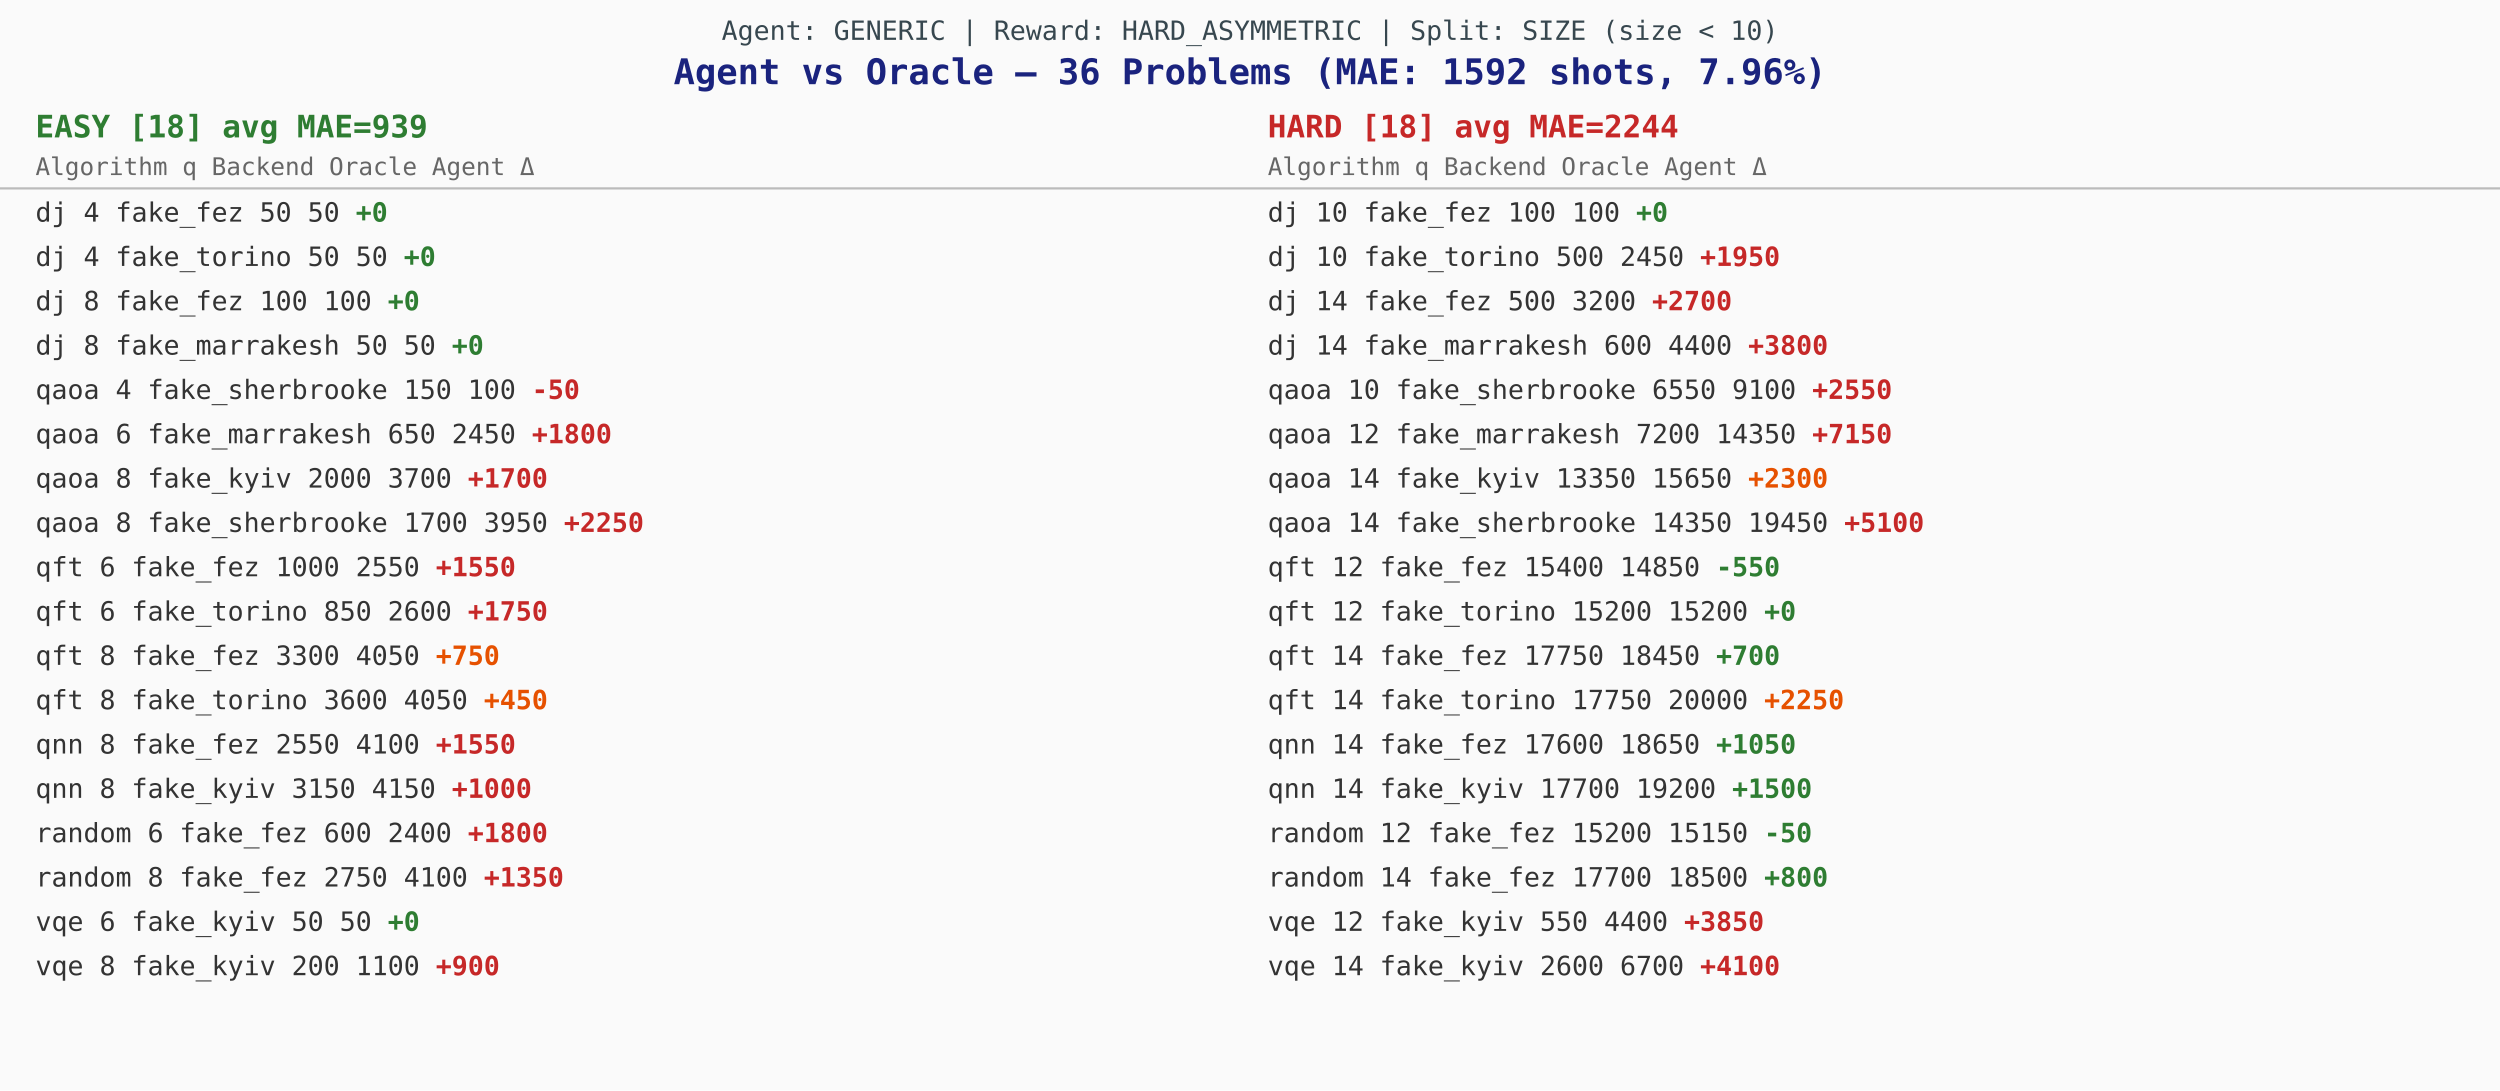
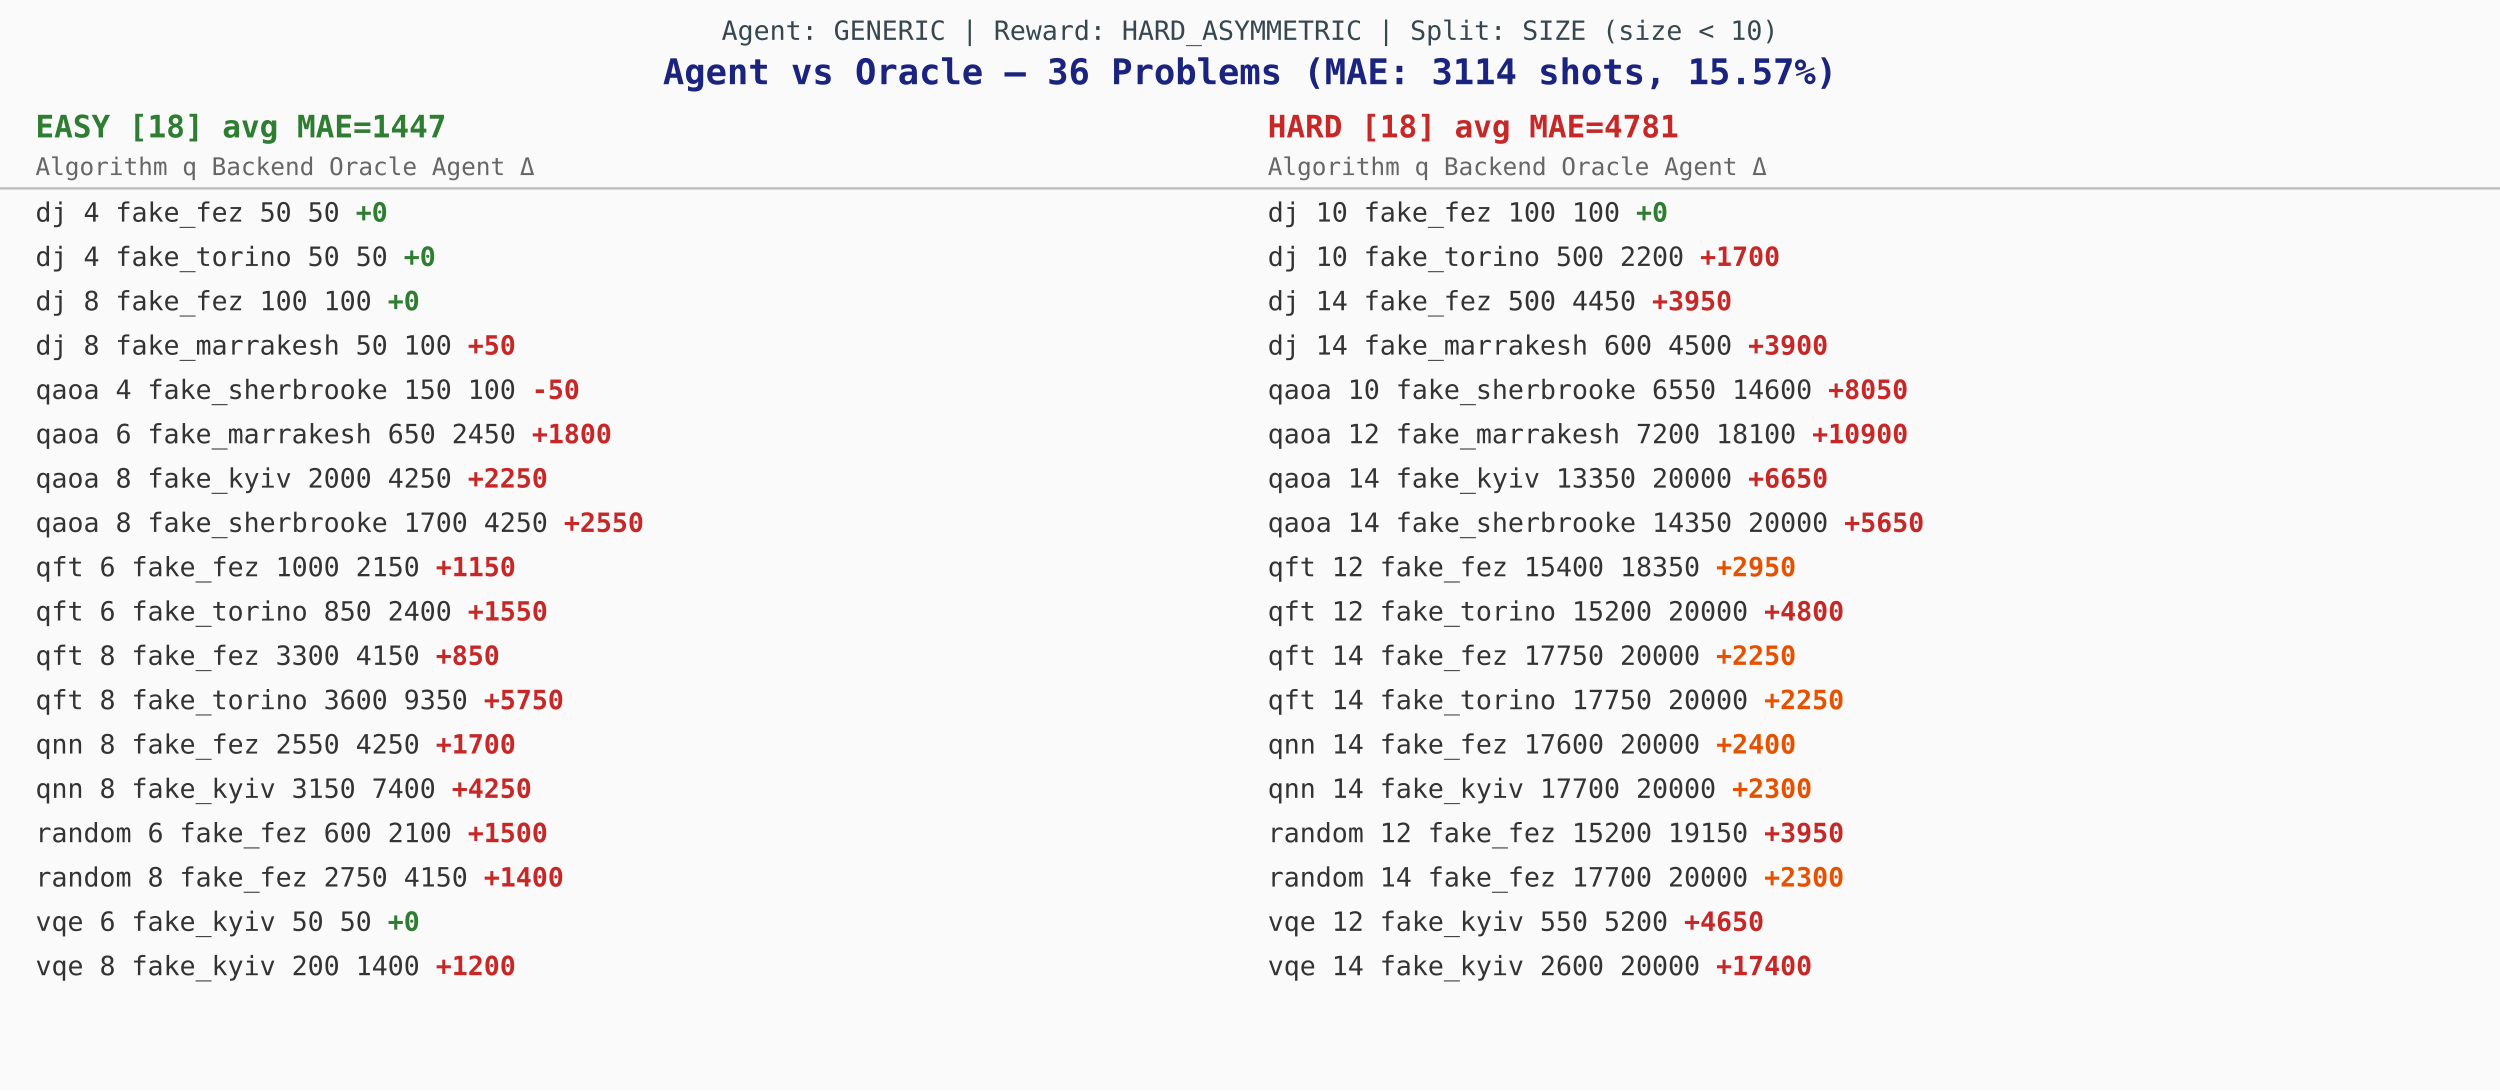
<svg xmlns="http://www.w3.org/2000/svg" width="1128" height="492" font-family="monospace" font-size="12">
  <rect width="1128" height="492" fill="#fafafa" />
  <text x="564" y="18" font-size="12" fill="#37474f" text-anchor="middle">Agent: GENERIC  |  Reward: HARD_ASYMMETRIC  |  Split: SIZE (size &lt; 10)</text>
-   <text x="564" y="38" font-size="16" font-weight="bold" fill="#1a237e" text-anchor="middle">Agent vs Oracle — 36 Problems  (MAE: 1592 shots, 7.96%)</text>
-   <text x="16" y="62" font-size="14" font-weight="bold" fill="#2e7d32">EASY [18]  avg MAE=939</text>
-   <text x="572" y="62" font-size="14" font-weight="bold" fill="#c62828">HARD [18]  avg MAE=2244</text>
+   <text x="564" y="38" font-size="16" font-weight="bold" fill="#1a237e" text-anchor="middle">Agent vs Oracle — 36 Problems  (MAE: 3114 shots, 15.57%)</text>
+   <text x="16" y="62" font-size="14" font-weight="bold" fill="#2e7d32">EASY [18]  avg MAE=1447</text>
+   <text x="572" y="62" font-size="14" font-weight="bold" fill="#c62828">HARD [18]  avg MAE=4781</text>
  <text x="16" y="79" font-size="11" fill="#666">Algorithm    q  Backend             Oracle   Agent        Δ</text>
  <text x="572" y="79" font-size="11" fill="#666">Algorithm    q  Backend             Oracle   Agent        Δ</text>
  <line x1="0" y1="85" x2="1128" y2="85" stroke="#bbb" />
  <text x="16" y="100" fill="#333">      dj    4  fake_fez                50      50  <tspan fill="#2e7d32" font-weight="bold">     +0</tspan>
  </text>
  <text x="16" y="120" fill="#333">      dj    4  fake_torino             50      50  <tspan fill="#2e7d32" font-weight="bold">     +0</tspan>
  </text>
  <text x="16" y="140" fill="#333">      dj    8  fake_fez               100     100  <tspan fill="#2e7d32" font-weight="bold">     +0</tspan>
  </text>
-   <text x="16" y="160" fill="#333">      dj    8  fake_marrakesh          50      50  <tspan fill="#2e7d32" font-weight="bold">     +0</tspan>
+   <text x="16" y="160" fill="#333">      dj    8  fake_marrakesh          50     100  <tspan fill="#c62828" font-weight="bold">    +50</tspan>
  </text>
  <text x="16" y="180" fill="#333">    qaoa    4  fake_sherbrooke        150     100  <tspan fill="#c62828" font-weight="bold">    -50</tspan>
  </text>
  <text x="16" y="200" fill="#333">    qaoa    6  fake_marrakesh         650    2450  <tspan fill="#c62828" font-weight="bold">  +1800</tspan>
  </text>
-   <text x="16" y="220" fill="#333">    qaoa    8  fake_kyiv             2000    3700  <tspan fill="#c62828" font-weight="bold">  +1700</tspan>
+   <text x="16" y="220" fill="#333">    qaoa    8  fake_kyiv             2000    4250  <tspan fill="#c62828" font-weight="bold">  +2250</tspan>
  </text>
-   <text x="16" y="240" fill="#333">    qaoa    8  fake_sherbrooke       1700    3950  <tspan fill="#c62828" font-weight="bold">  +2250</tspan>
+   <text x="16" y="240" fill="#333">    qaoa    8  fake_sherbrooke       1700    4250  <tspan fill="#c62828" font-weight="bold">  +2550</tspan>
  </text>
-   <text x="16" y="260" fill="#333">     qft    6  fake_fez              1000    2550  <tspan fill="#c62828" font-weight="bold">  +1550</tspan>
+   <text x="16" y="260" fill="#333">     qft    6  fake_fez              1000    2150  <tspan fill="#c62828" font-weight="bold">  +1150</tspan>
  </text>
-   <text x="16" y="280" fill="#333">     qft    6  fake_torino            850    2600  <tspan fill="#c62828" font-weight="bold">  +1750</tspan>
+   <text x="16" y="280" fill="#333">     qft    6  fake_torino            850    2400  <tspan fill="#c62828" font-weight="bold">  +1550</tspan>
  </text>
-   <text x="16" y="300" fill="#333">     qft    8  fake_fez              3300    4050  <tspan fill="#e65100" font-weight="bold">   +750</tspan>
+   <text x="16" y="300" fill="#333">     qft    8  fake_fez              3300    4150  <tspan fill="#c62828" font-weight="bold">   +850</tspan>
  </text>
-   <text x="16" y="320" fill="#333">     qft    8  fake_torino           3600    4050  <tspan fill="#e65100" font-weight="bold">   +450</tspan>
+   <text x="16" y="320" fill="#333">     qft    8  fake_torino           3600    9350  <tspan fill="#c62828" font-weight="bold">  +5750</tspan>
  </text>
-   <text x="16" y="340" fill="#333">     qnn    8  fake_fez              2550    4100  <tspan fill="#c62828" font-weight="bold">  +1550</tspan>
+   <text x="16" y="340" fill="#333">     qnn    8  fake_fez              2550    4250  <tspan fill="#c62828" font-weight="bold">  +1700</tspan>
  </text>
-   <text x="16" y="360" fill="#333">     qnn    8  fake_kyiv             3150    4150  <tspan fill="#c62828" font-weight="bold">  +1000</tspan>
+   <text x="16" y="360" fill="#333">     qnn    8  fake_kyiv             3150    7400  <tspan fill="#c62828" font-weight="bold">  +4250</tspan>
  </text>
-   <text x="16" y="380" fill="#333">  random    6  fake_fez               600    2400  <tspan fill="#c62828" font-weight="bold">  +1800</tspan>
+   <text x="16" y="380" fill="#333">  random    6  fake_fez               600    2100  <tspan fill="#c62828" font-weight="bold">  +1500</tspan>
  </text>
-   <text x="16" y="400" fill="#333">  random    8  fake_fez              2750    4100  <tspan fill="#c62828" font-weight="bold">  +1350</tspan>
+   <text x="16" y="400" fill="#333">  random    8  fake_fez              2750    4150  <tspan fill="#c62828" font-weight="bold">  +1400</tspan>
  </text>
  <text x="16" y="420" fill="#333">     vqe    6  fake_kyiv               50      50  <tspan fill="#2e7d32" font-weight="bold">     +0</tspan>
  </text>
-   <text x="16" y="440" fill="#333">     vqe    8  fake_kyiv              200    1100  <tspan fill="#c62828" font-weight="bold">   +900</tspan>
+   <text x="16" y="440" fill="#333">     vqe    8  fake_kyiv              200    1400  <tspan fill="#c62828" font-weight="bold">  +1200</tspan>
  </text>
  <text x="572" y="100" fill="#333">      dj   10  fake_fez               100     100  <tspan fill="#2e7d32" font-weight="bold">     +0</tspan>
  </text>
-   <text x="572" y="120" fill="#333">      dj   10  fake_torino            500    2450  <tspan fill="#c62828" font-weight="bold">  +1950</tspan>
+   <text x="572" y="120" fill="#333">      dj   10  fake_torino            500    2200  <tspan fill="#c62828" font-weight="bold">  +1700</tspan>
  </text>
-   <text x="572" y="140" fill="#333">      dj   14  fake_fez               500    3200  <tspan fill="#c62828" font-weight="bold">  +2700</tspan>
+   <text x="572" y="140" fill="#333">      dj   14  fake_fez               500    4450  <tspan fill="#c62828" font-weight="bold">  +3950</tspan>
  </text>
-   <text x="572" y="160" fill="#333">      dj   14  fake_marrakesh         600    4400  <tspan fill="#c62828" font-weight="bold">  +3800</tspan>
+   <text x="572" y="160" fill="#333">      dj   14  fake_marrakesh         600    4500  <tspan fill="#c62828" font-weight="bold">  +3900</tspan>
  </text>
-   <text x="572" y="180" fill="#333">    qaoa   10  fake_sherbrooke       6550    9100  <tspan fill="#c62828" font-weight="bold">  +2550</tspan>
+   <text x="572" y="180" fill="#333">    qaoa   10  fake_sherbrooke       6550   14600  <tspan fill="#c62828" font-weight="bold">  +8050</tspan>
  </text>
-   <text x="572" y="200" fill="#333">    qaoa   12  fake_marrakesh        7200   14350  <tspan fill="#c62828" font-weight="bold">  +7150</tspan>
+   <text x="572" y="200" fill="#333">    qaoa   12  fake_marrakesh        7200   18100  <tspan fill="#c62828" font-weight="bold"> +10900</tspan>
  </text>
-   <text x="572" y="220" fill="#333">    qaoa   14  fake_kyiv            13350   15650  <tspan fill="#e65100" font-weight="bold">  +2300</tspan>
+   <text x="572" y="220" fill="#333">    qaoa   14  fake_kyiv            13350   20000  <tspan fill="#c62828" font-weight="bold">  +6650</tspan>
  </text>
-   <text x="572" y="240" fill="#333">    qaoa   14  fake_sherbrooke      14350   19450  <tspan fill="#c62828" font-weight="bold">  +5100</tspan>
+   <text x="572" y="240" fill="#333">    qaoa   14  fake_sherbrooke      14350   20000  <tspan fill="#c62828" font-weight="bold">  +5650</tspan>
  </text>
-   <text x="572" y="260" fill="#333">     qft   12  fake_fez             15400   14850  <tspan fill="#2e7d32" font-weight="bold">   -550</tspan>
+   <text x="572" y="260" fill="#333">     qft   12  fake_fez             15400   18350  <tspan fill="#e65100" font-weight="bold">  +2950</tspan>
  </text>
-   <text x="572" y="280" fill="#333">     qft   12  fake_torino          15200   15200  <tspan fill="#2e7d32" font-weight="bold">     +0</tspan>
+   <text x="572" y="280" fill="#333">     qft   12  fake_torino          15200   20000  <tspan fill="#c62828" font-weight="bold">  +4800</tspan>
  </text>
-   <text x="572" y="300" fill="#333">     qft   14  fake_fez             17750   18450  <tspan fill="#2e7d32" font-weight="bold">   +700</tspan>
+   <text x="572" y="300" fill="#333">     qft   14  fake_fez             17750   20000  <tspan fill="#e65100" font-weight="bold">  +2250</tspan>
  </text>
  <text x="572" y="320" fill="#333">     qft   14  fake_torino          17750   20000  <tspan fill="#e65100" font-weight="bold">  +2250</tspan>
  </text>
-   <text x="572" y="340" fill="#333">     qnn   14  fake_fez             17600   18650  <tspan fill="#2e7d32" font-weight="bold">  +1050</tspan>
+   <text x="572" y="340" fill="#333">     qnn   14  fake_fez             17600   20000  <tspan fill="#e65100" font-weight="bold">  +2400</tspan>
  </text>
-   <text x="572" y="360" fill="#333">     qnn   14  fake_kyiv            17700   19200  <tspan fill="#2e7d32" font-weight="bold">  +1500</tspan>
+   <text x="572" y="360" fill="#333">     qnn   14  fake_kyiv            17700   20000  <tspan fill="#e65100" font-weight="bold">  +2300</tspan>
  </text>
-   <text x="572" y="380" fill="#333">  random   12  fake_fez             15200   15150  <tspan fill="#2e7d32" font-weight="bold">    -50</tspan>
+   <text x="572" y="380" fill="#333">  random   12  fake_fez             15200   19150  <tspan fill="#c62828" font-weight="bold">  +3950</tspan>
  </text>
-   <text x="572" y="400" fill="#333">  random   14  fake_fez             17700   18500  <tspan fill="#2e7d32" font-weight="bold">   +800</tspan>
+   <text x="572" y="400" fill="#333">  random   14  fake_fez             17700   20000  <tspan fill="#e65100" font-weight="bold">  +2300</tspan>
  </text>
-   <text x="572" y="420" fill="#333">     vqe   12  fake_kyiv              550    4400  <tspan fill="#c62828" font-weight="bold">  +3850</tspan>
+   <text x="572" y="420" fill="#333">     vqe   12  fake_kyiv              550    5200  <tspan fill="#c62828" font-weight="bold">  +4650</tspan>
  </text>
-   <text x="572" y="440" fill="#333">     vqe   14  fake_kyiv             2600    6700  <tspan fill="#c62828" font-weight="bold">  +4100</tspan>
+   <text x="572" y="440" fill="#333">     vqe   14  fake_kyiv             2600   20000  <tspan fill="#c62828" font-weight="bold"> +17400</tspan>
  </text>
</svg>
